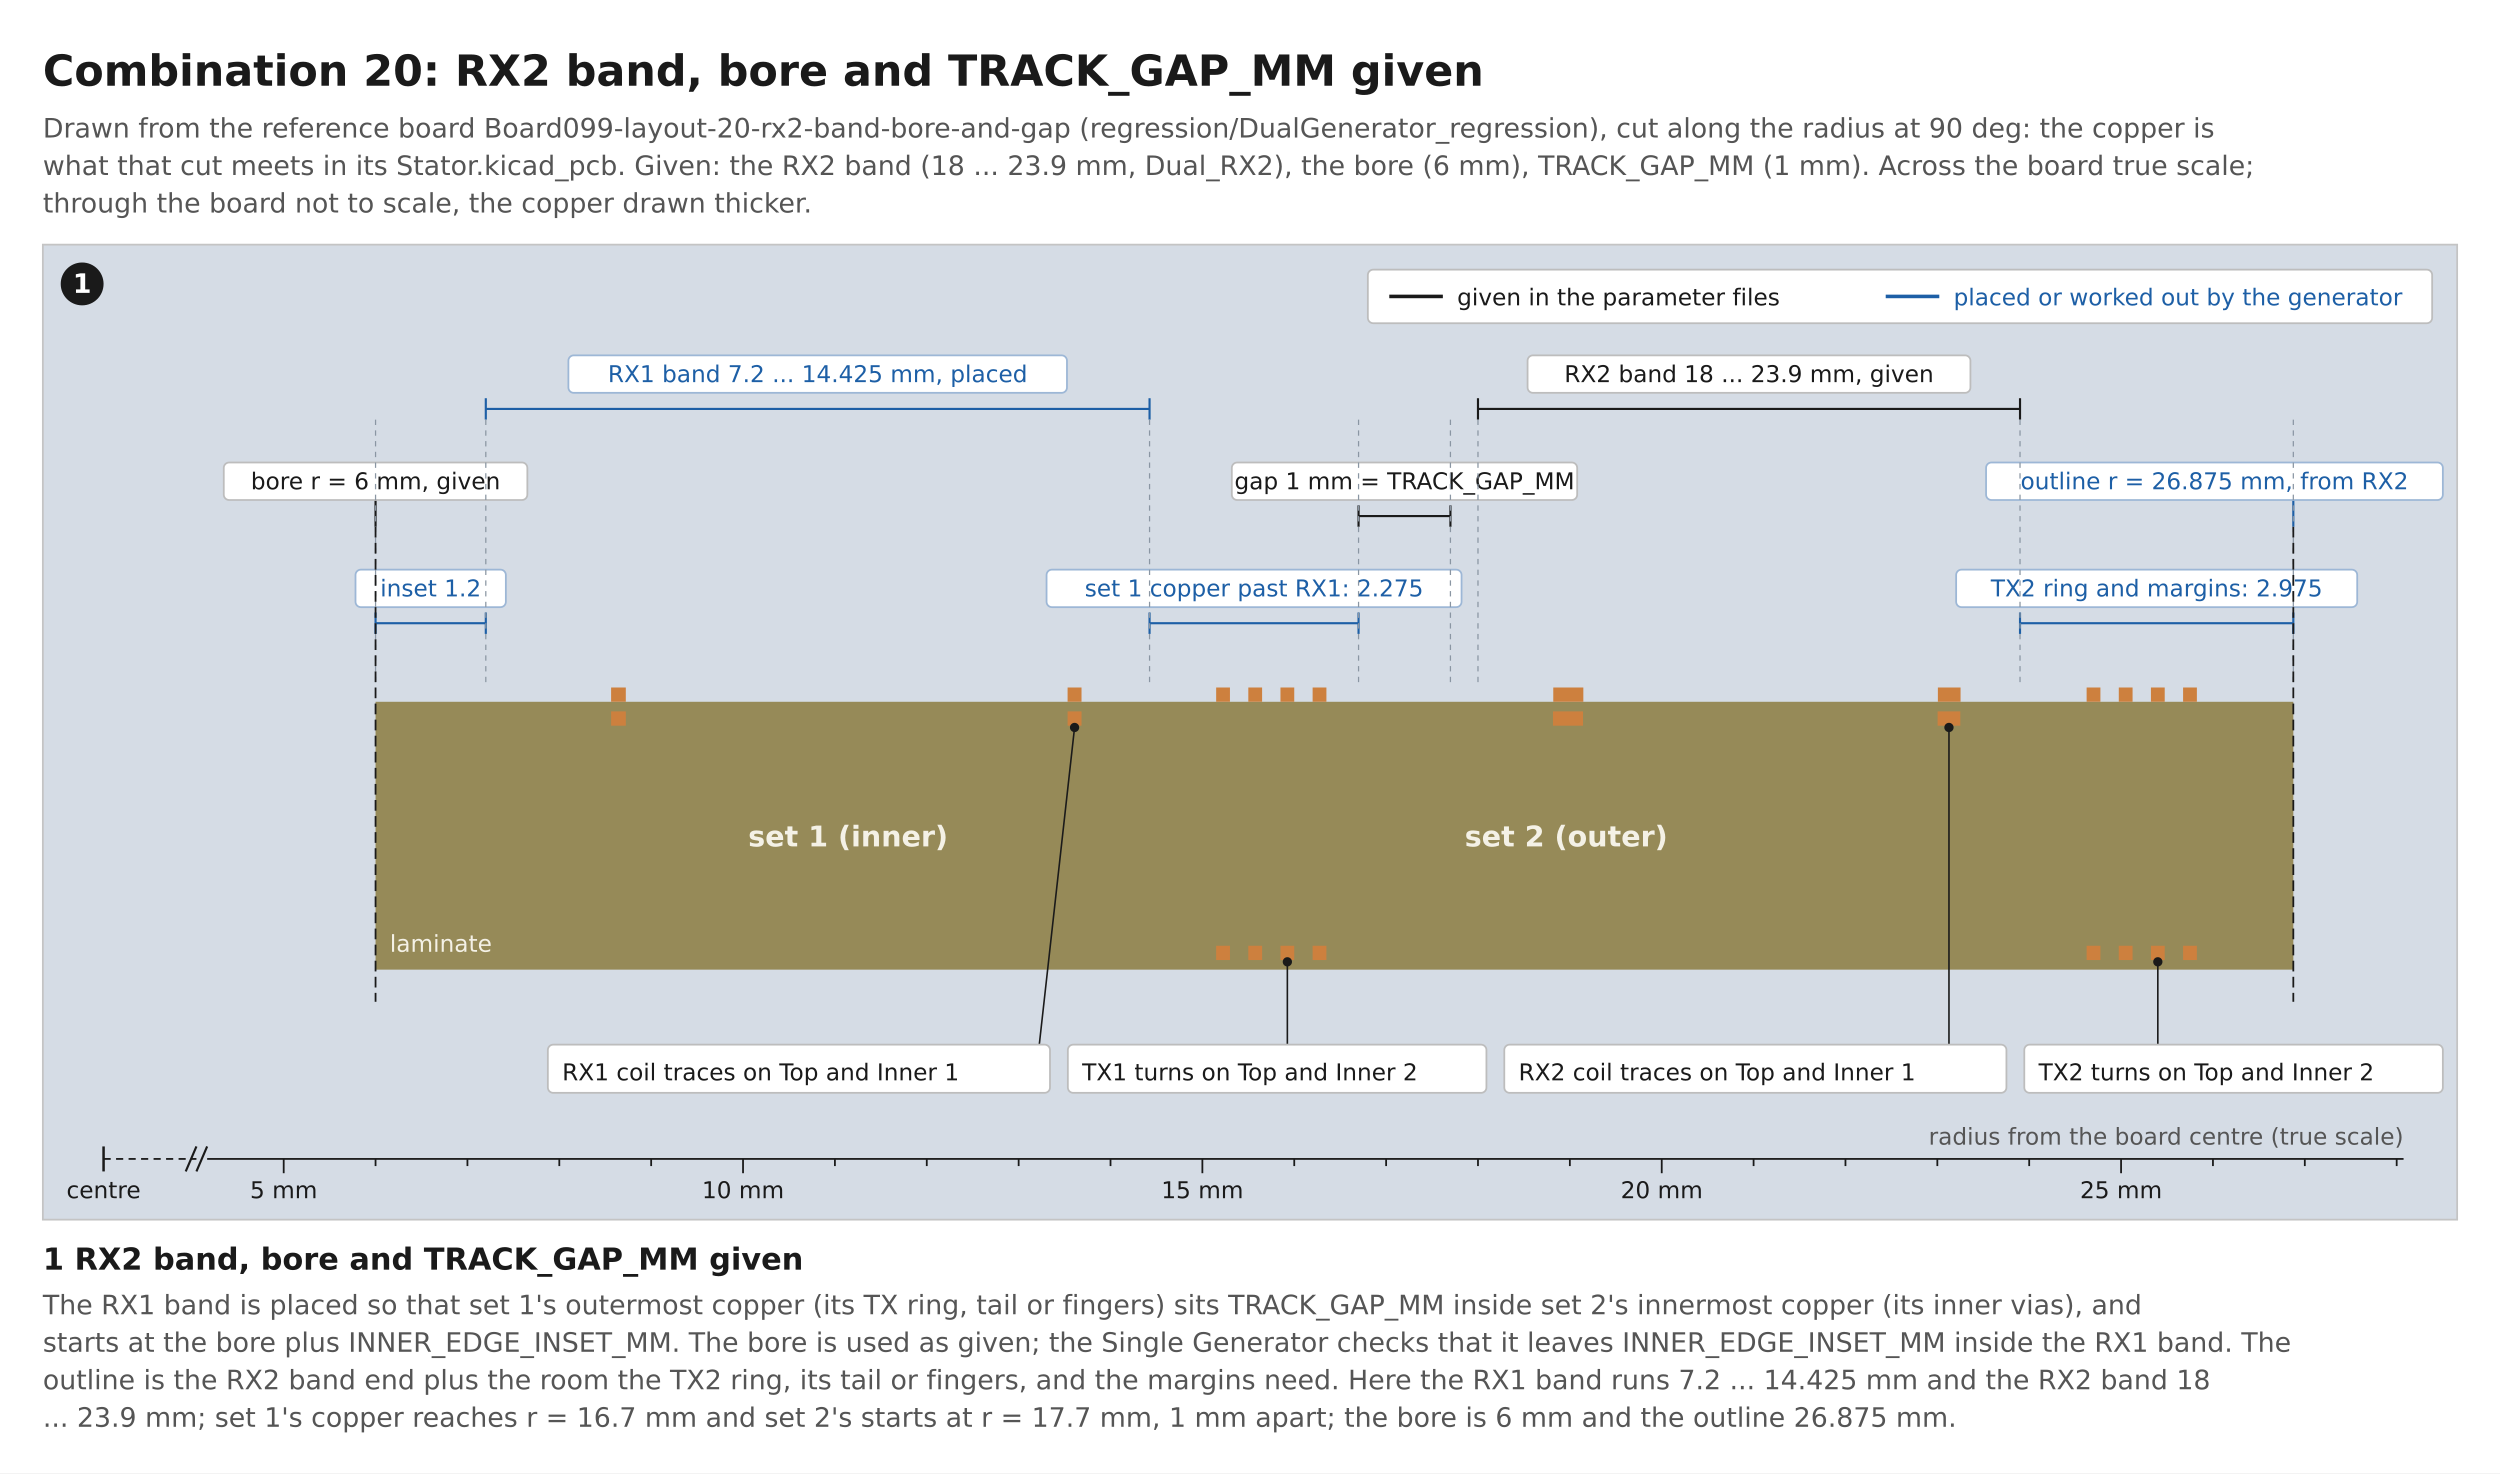
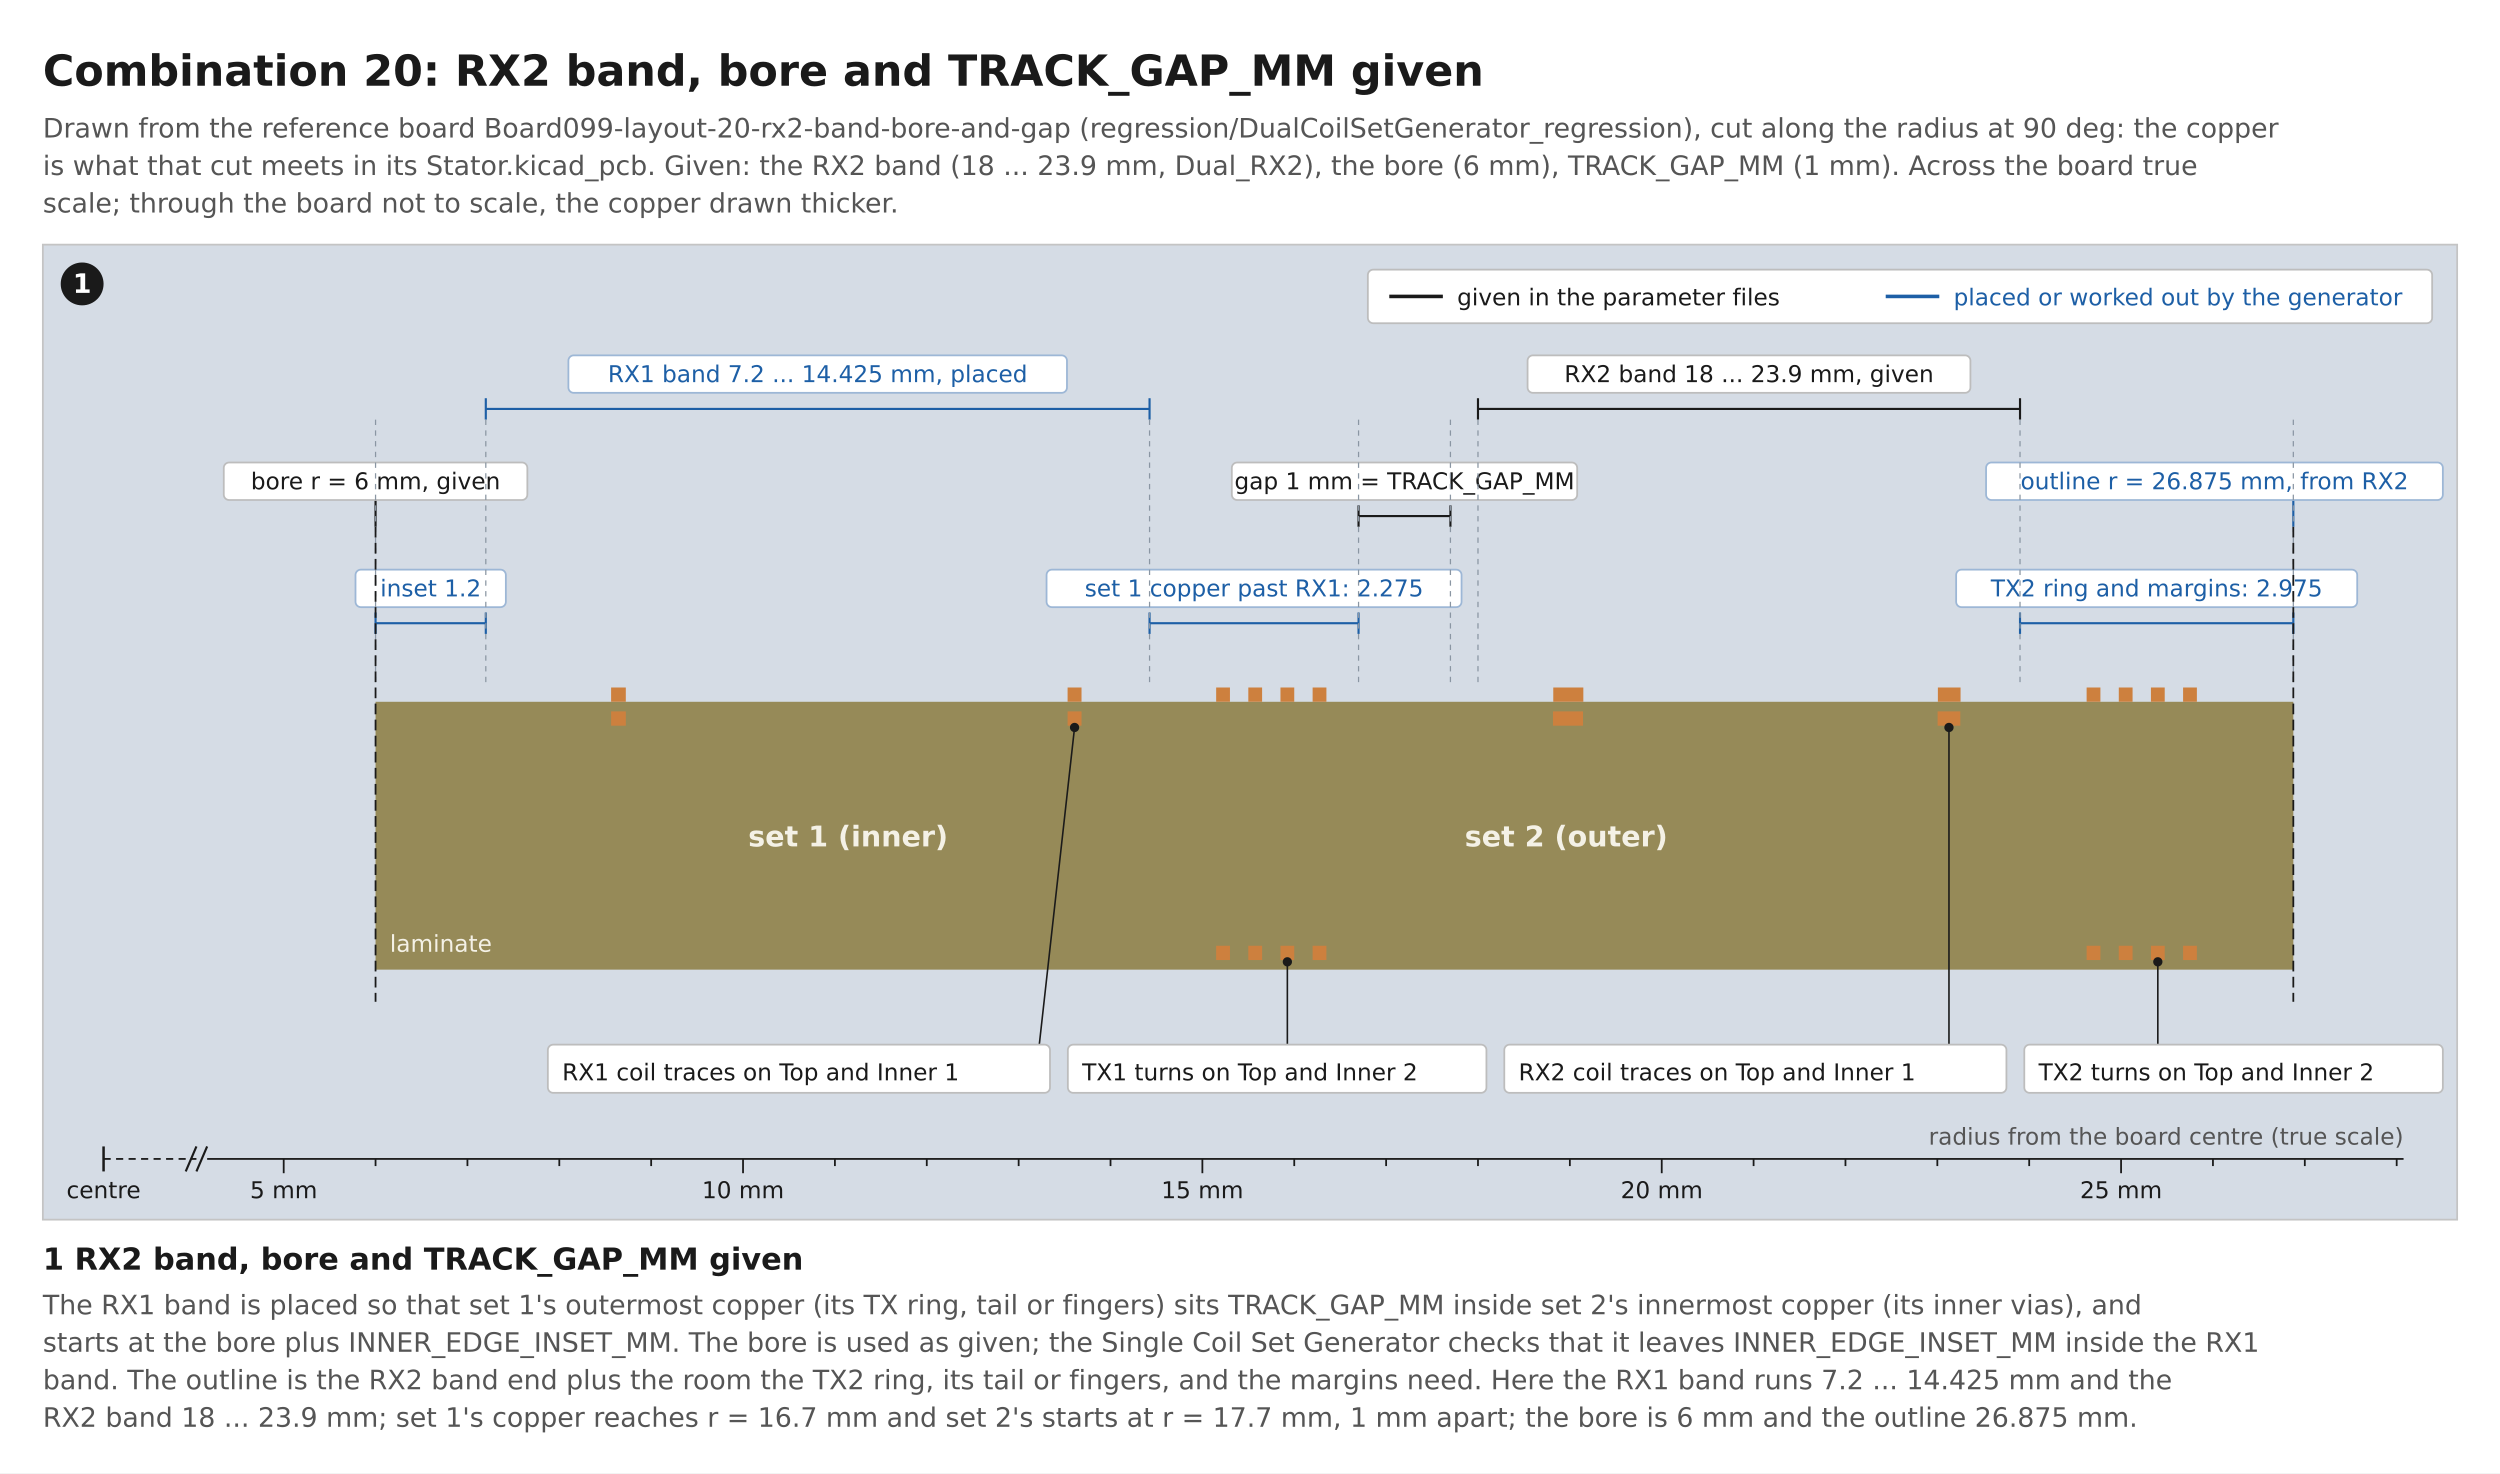
<svg xmlns="http://www.w3.org/2000/svg" width="1400" height="825" viewBox="0 0 1400 825" font-family="DejaVu Sans, Arial, Helvetica, sans-serif">
  <rect width="100%" height="100%" fill="#ffffff" />
  <rect x="24" y="137" width="1352" height="546" fill="#d5dce5" stroke="#c4c4c4" stroke-width="1" />
  <text x="24" y="48" font-size="24" font-weight="bold" fill="#1a1a1a">Combination 20: RX2 band, bore and TRACK_GAP_MM given</text>
-   <text x="24" y="77" font-size="15" fill="#555555">Drawn from the reference board Board099-layout-20-rx2-band-bore-and-gap (regression/DualGenerator_regression), cut along the radius at 90 deg: the copper is</text>
-   <text x="24" y="98" font-size="15" fill="#555555">what that cut meets in its Stator.kicad_pcb. Given: the RX2 band (18 ... 23.9 mm, Dual_RX2), the bore (6 mm), TRACK_GAP_MM (1 mm). Across the board true scale;</text>
-   <text x="24" y="119" font-size="15" fill="#555555">through the board not to scale, the copper drawn thicker.</text>
+   <text x="24" y="77" font-size="15" fill="#555555">Drawn from the reference board Board099-layout-20-rx2-band-bore-and-gap (regression/DualCoilSetGenerator_regression), cut along the radius at 90 deg: the copper</text>
+   <text x="24" y="98" font-size="15" fill="#555555">is what that cut meets in its Stator.kicad_pcb. Given: the RX2 band (18 ... 23.9 mm, Dual_RX2), the bore (6 mm), TRACK_GAP_MM (1 mm). Across the board true</text>
+   <text x="24" y="119" font-size="15" fill="#555555">scale; through the board not to scale, the copper drawn thicker.</text>
  <rect x="766" y="151" width="596" height="30" rx="3" fill="#ffffff" stroke="#bdbdbd" stroke-width="1" />
  <line x1="778" y1="166" x2="808" y2="166" stroke="#1a1a1a" stroke-width="2" />
  <text x="816" y="171" font-size="13" fill="#1a1a1a">given in the parameter files</text>
  <line x1="1056" y1="166" x2="1086" y2="166" stroke="#1d5fa6" stroke-width="2" />
  <text x="1094" y="171" font-size="13" fill="#1d5fa6">placed or worked out by the generator</text>
  <line x1="272.05" y1="229" x2="643.75" y2="229" stroke="#1d5fa6" stroke-width="1.2" />
  <line x1="272.05" y1="223" x2="272.05" y2="235" stroke="#1d5fa6" stroke-width="1.2" />
  <line x1="643.75" y1="223" x2="643.75" y2="235" stroke="#1d5fa6" stroke-width="1.2" />
  <rect x="318.3" y="199" width="279.2" height="21" rx="3" fill="#ffffff" stroke="#9db7d6" stroke-width="1" />
  <text x="457.9" y="214" font-size="13" text-anchor="middle" fill="#1d5fa6">RX1 band 7.2 ... 14.425 mm, placed</text>
  <line x1="827.67" y1="229" x2="1131.21" y2="229" stroke="#1a1a1a" stroke-width="1.2" />
  <line x1="827.67" y1="223" x2="827.67" y2="235" stroke="#1a1a1a" stroke-width="1.2" />
  <line x1="1131.21" y1="223" x2="1131.21" y2="235" stroke="#1a1a1a" stroke-width="1.2" />
  <rect x="855.44" y="199" width="248" height="21" rx="3" fill="#ffffff" stroke="#bdbdbd" stroke-width="1" />
  <text x="979.44" y="214" font-size="13" text-anchor="middle" fill="#1a1a1a">RX2 band 18 ... 23.9 mm, given</text>
  <line x1="210.31" y1="280" x2="210.31" y2="295" stroke="#1a1a1a" stroke-width="1.2" />
  <rect x="125.31" y="259" width="170" height="21" rx="3" fill="#ffffff" stroke="#bdbdbd" stroke-width="1" />
  <text x="210.31" y="274" font-size="13" text-anchor="middle" fill="#1a1a1a">bore r = 6 mm, given</text>
  <line x1="760.79" y1="289" x2="812.24" y2="289" stroke="#1a1a1a" stroke-width="1.2" />
  <line x1="760.79" y1="283" x2="760.79" y2="295" stroke="#1a1a1a" stroke-width="1.2" />
  <line x1="812.24" y1="283" x2="812.24" y2="295" stroke="#1a1a1a" stroke-width="1.2" />
  <rect x="689.82" y="259" width="193.4" height="21" rx="3" fill="#ffffff" stroke="#bdbdbd" stroke-width="1" />
  <text x="786.52" y="274" font-size="13" text-anchor="middle" fill="#1a1a1a">gap 1 mm = TRACK_GAP_MM</text>
  <line x1="1284.26" y1="280" x2="1284.26" y2="295" stroke="#1d5fa6" stroke-width="1.2" />
  <rect x="1112.2" y="259" width="255.8" height="21" rx="3" fill="#ffffff" stroke="#9db7d6" stroke-width="1" />
  <text x="1240.1" y="274" font-size="13" text-anchor="middle" fill="#1d5fa6">outline r = 26.875 mm, from RX2</text>
  <line x1="210.31" y1="349" x2="272.05" y2="349" stroke="#1d5fa6" stroke-width="1.2" />
  <line x1="210.31" y1="343" x2="210.31" y2="355" stroke="#1d5fa6" stroke-width="1.2" />
  <line x1="272.05" y1="343" x2="272.05" y2="355" stroke="#1d5fa6" stroke-width="1.2" />
  <rect x="199.08" y="319" width="84.2" height="21" rx="3" fill="#ffffff" stroke="#9db7d6" stroke-width="1" />
  <text x="241.18" y="334" font-size="13" text-anchor="middle" fill="#1d5fa6">inset 1.2</text>
  <line x1="643.75" y1="349" x2="760.79" y2="349" stroke="#1d5fa6" stroke-width="1.2" />
  <line x1="643.75" y1="343" x2="643.75" y2="355" stroke="#1d5fa6" stroke-width="1.2" />
  <line x1="760.79" y1="343" x2="760.79" y2="355" stroke="#1d5fa6" stroke-width="1.2" />
  <rect x="586.07" y="319" width="232.4" height="21" rx="3" fill="#ffffff" stroke="#9db7d6" stroke-width="1" />
  <text x="702.27" y="334" font-size="13" text-anchor="middle" fill="#1d5fa6">set 1 copper past RX1: 2.275</text>
  <line x1="1131.21" y1="349" x2="1284.26" y2="349" stroke="#1d5fa6" stroke-width="1.2" />
  <line x1="1131.21" y1="343" x2="1131.21" y2="355" stroke="#1d5fa6" stroke-width="1.2" />
  <line x1="1284.26" y1="343" x2="1284.26" y2="355" stroke="#1d5fa6" stroke-width="1.2" />
  <rect x="1095.44" y="319" width="224.6" height="21" rx="3" fill="#ffffff" stroke="#9db7d6" stroke-width="1" />
  <text x="1207.74" y="334" font-size="13" text-anchor="middle" fill="#1d5fa6">TX2 ring and margins: 2.975</text>
  <line x1="210.31" y1="235" x2="210.31" y2="383" stroke="#8a96a3" stroke-width="0.7" stroke-dasharray="3 3" />
  <line x1="272.05" y1="235" x2="272.05" y2="383" stroke="#8a96a3" stroke-width="0.7" stroke-dasharray="3 3" />
  <line x1="643.75" y1="235" x2="643.75" y2="383" stroke="#8a96a3" stroke-width="0.7" stroke-dasharray="3 3" />
  <line x1="760.79" y1="235" x2="760.79" y2="383" stroke="#8a96a3" stroke-width="0.7" stroke-dasharray="3 3" />
  <line x1="812.24" y1="235" x2="812.24" y2="383" stroke="#8a96a3" stroke-width="0.7" stroke-dasharray="3 3" />
  <line x1="827.67" y1="235" x2="827.67" y2="383" stroke="#8a96a3" stroke-width="0.7" stroke-dasharray="3 3" />
  <line x1="1131.21" y1="235" x2="1131.21" y2="383" stroke="#8a96a3" stroke-width="0.7" stroke-dasharray="3 3" />
  <line x1="1284.26" y1="235" x2="1284.26" y2="383" stroke="#8a96a3" stroke-width="0.7" stroke-dasharray="3 3" />
  <rect x="210.31" y="393" width="1073.95" height="150" fill="#968a58" stroke="none" stroke-width="1" />
  <rect x="342.22" y="385" width="8.23" height="8" fill="#cd803e" stroke="none" stroke-width="1" />
  <rect x="597.85" y="385" width="7.8" height="8" fill="#cd803e" stroke="none" stroke-width="1" />
  <rect x="681.05" y="385" width="7.72" height="8" fill="#cd803e" stroke="none" stroke-width="1" />
  <rect x="699.06" y="385" width="7.72" height="8" fill="#cd803e" stroke="none" stroke-width="1" />
  <rect x="717.06" y="385" width="7.72" height="8" fill="#cd803e" stroke="none" stroke-width="1" />
  <rect x="735.07" y="385" width="7.72" height="8" fill="#cd803e" stroke="none" stroke-width="1" />
  <rect x="869.83" y="385" width="16.84" height="8" fill="#cd803e" stroke="none" stroke-width="1" />
  <rect x="1085.21" y="385" width="12.7" height="8" fill="#cd803e" stroke="none" stroke-width="1" />
  <rect x="1168.51" y="385" width="7.72" height="8" fill="#cd803e" stroke="none" stroke-width="1" />
  <rect x="1186.52" y="385" width="7.72" height="8" fill="#cd803e" stroke="none" stroke-width="1" />
  <rect x="1204.52" y="385" width="7.72" height="8" fill="#cd803e" stroke="none" stroke-width="1" />
  <rect x="1222.53" y="385" width="7.72" height="8" fill="#cd803e" stroke="none" stroke-width="1" />
  <rect x="342.22" y="398.38" width="8.23" height="8" fill="#cd803e" stroke="none" stroke-width="1" />
  <rect x="597.85" y="398.38" width="7.8" height="8" fill="#cd803e" stroke="none" stroke-width="1" />
  <rect x="869.67" y="398.38" width="16.82" height="8" fill="#cd803e" stroke="none" stroke-width="1" />
  <rect x="1085.07" y="398.38" width="12.7" height="8" fill="#cd803e" stroke="none" stroke-width="1" />
  <rect x="681.05" y="529.62" width="7.72" height="8" fill="#cd803e" stroke="none" stroke-width="1" />
  <rect x="699.06" y="529.62" width="7.72" height="8" fill="#cd803e" stroke="none" stroke-width="1" />
  <rect x="717.06" y="529.62" width="7.72" height="8" fill="#cd803e" stroke="none" stroke-width="1" />
  <rect x="735.07" y="529.62" width="7.72" height="8" fill="#cd803e" stroke="none" stroke-width="1" />
  <rect x="1168.51" y="529.62" width="7.72" height="8" fill="#cd803e" stroke="none" stroke-width="1" />
  <rect x="1186.52" y="529.62" width="7.72" height="8" fill="#cd803e" stroke="none" stroke-width="1" />
  <rect x="1204.52" y="529.62" width="7.72" height="8" fill="#cd803e" stroke="none" stroke-width="1" />
  <rect x="1222.53" y="529.62" width="7.72" height="8" fill="#cd803e" stroke="none" stroke-width="1" />
  <text x="218.31" y="533" font-size="13" fill="#f4f1e6">laminate</text>
  <line x1="210.31" y1="295" x2="210.31" y2="561" stroke="#1a1a1a" stroke-width="1" stroke-dasharray="6 3" />
  <line x1="1284.26" y1="295" x2="1284.26" y2="561" stroke="#1a1a1a" stroke-width="1" stroke-dasharray="6 3" />
  <text x="418.99" y="474" font-size="16" font-weight="bold" fill="#f4f1e6">set 1 (inner)</text>
  <text x="820.24" y="474" font-size="16" font-weight="bold" fill="#f4f1e6">set 2 (outer)</text>
  <line x1="582" y1="585" x2="601.76" y2="407.38" stroke="#1a1a1a" stroke-width="0.9" />
  <circle cx="601.76" cy="407.38" r="2.6" fill="#1a1a1a" />
  <rect x="306.8" y="585" width="281.2" height="27" rx="3" fill="#ffffff" stroke="#bdbdbd" stroke-width="1" />
  <text x="314.8" y="605" font-size="13" fill="#1a1a1a">RX1 coil traces on Top and Inner 1</text>
  <line x1="720.92" y1="585" x2="720.92" y2="538.62" stroke="#1a1a1a" stroke-width="0.9" />
  <circle cx="720.92" cy="538.62" r="2.6" fill="#1a1a1a" />
  <rect x="598" y="585" width="234.4" height="27" rx="3" fill="#ffffff" stroke="#bdbdbd" stroke-width="1" />
  <text x="606" y="605" font-size="13" fill="#1a1a1a">TX1 turns on Top and Inner 2</text>
  <line x1="1091.42" y1="585" x2="1091.42" y2="407.38" stroke="#1a1a1a" stroke-width="0.9" />
  <circle cx="1091.42" cy="407.38" r="2.6" fill="#1a1a1a" />
  <rect x="842.4" y="585" width="281.2" height="27" rx="3" fill="#ffffff" stroke="#bdbdbd" stroke-width="1" />
  <text x="850.4" y="605" font-size="13" fill="#1a1a1a">RX2 coil traces on Top and Inner 1</text>
  <line x1="1208.38" y1="585" x2="1208.38" y2="538.62" stroke="#1a1a1a" stroke-width="0.9" />
  <circle cx="1208.38" cy="538.62" r="2.6" fill="#1a1a1a" />
  <rect x="1133.6" y="585" width="234.4" height="27" rx="3" fill="#ffffff" stroke="#bdbdbd" stroke-width="1" />
  <text x="1141.6" y="605" font-size="13" fill="#1a1a1a">TX2 turns on Top and Inner 2</text>
  <line x1="58" y1="649" x2="110" y2="649" stroke="#1a1a1a" stroke-width="1" stroke-dasharray="4 3" />
  <line x1="110" y1="642" x2="104" y2="656" stroke="#1a1a1a" stroke-width="1.2" />
  <line x1="116" y1="642" x2="110" y2="656" stroke="#1a1a1a" stroke-width="1.2" />
  <line x1="116" y1="649" x2="1346" y2="649" stroke="#1a1a1a" stroke-width="1" />
  <line x1="58" y1="642" x2="58" y2="656" stroke="#1a1a1a" stroke-width="1.4" />
  <text x="58" y="671" font-size="13" text-anchor="middle" fill="#1a1a1a">centre</text>
  <line x1="158.87" y1="649" x2="158.87" y2="657" stroke="#1a1a1a" stroke-width="1" />
  <text x="158.87" y="671" font-size="13" text-anchor="middle" fill="#1a1a1a">5 mm</text>
  <line x1="210.31" y1="649" x2="210.31" y2="653" stroke="#1a1a1a" stroke-width="1" />
  <line x1="261.76" y1="649" x2="261.76" y2="653" stroke="#1a1a1a" stroke-width="1" />
  <line x1="313.21" y1="649" x2="313.21" y2="653" stroke="#1a1a1a" stroke-width="1" />
  <line x1="364.65" y1="649" x2="364.65" y2="653" stroke="#1a1a1a" stroke-width="1" />
  <line x1="416.1" y1="649" x2="416.1" y2="657" stroke="#1a1a1a" stroke-width="1" />
  <text x="416.1" y="671" font-size="13" text-anchor="middle" fill="#1a1a1a">10 mm</text>
  <line x1="467.55" y1="649" x2="467.55" y2="653" stroke="#1a1a1a" stroke-width="1" />
  <line x1="518.99" y1="649" x2="518.99" y2="653" stroke="#1a1a1a" stroke-width="1" />
  <line x1="570.44" y1="649" x2="570.44" y2="653" stroke="#1a1a1a" stroke-width="1" />
  <line x1="621.89" y1="649" x2="621.89" y2="653" stroke="#1a1a1a" stroke-width="1" />
  <line x1="673.33" y1="649" x2="673.33" y2="657" stroke="#1a1a1a" stroke-width="1" />
  <text x="673.33" y="671" font-size="13" text-anchor="middle" fill="#1a1a1a">15 mm</text>
  <line x1="724.78" y1="649" x2="724.78" y2="653" stroke="#1a1a1a" stroke-width="1" />
  <line x1="776.23" y1="649" x2="776.23" y2="653" stroke="#1a1a1a" stroke-width="1" />
  <line x1="827.67" y1="649" x2="827.67" y2="653" stroke="#1a1a1a" stroke-width="1" />
  <line x1="879.12" y1="649" x2="879.12" y2="653" stroke="#1a1a1a" stroke-width="1" />
  <line x1="930.57" y1="649" x2="930.57" y2="657" stroke="#1a1a1a" stroke-width="1" />
  <text x="930.57" y="671" font-size="13" text-anchor="middle" fill="#1a1a1a">20 mm</text>
  <line x1="982.01" y1="649" x2="982.01" y2="653" stroke="#1a1a1a" stroke-width="1" />
  <line x1="1033.46" y1="649" x2="1033.46" y2="653" stroke="#1a1a1a" stroke-width="1" />
  <line x1="1084.91" y1="649" x2="1084.91" y2="653" stroke="#1a1a1a" stroke-width="1" />
  <line x1="1136.35" y1="649" x2="1136.35" y2="653" stroke="#1a1a1a" stroke-width="1" />
  <line x1="1187.8" y1="649" x2="1187.8" y2="657" stroke="#1a1a1a" stroke-width="1" />
  <text x="1187.8" y="671" font-size="13" text-anchor="middle" fill="#1a1a1a">25 mm</text>
  <line x1="1239.25" y1="649" x2="1239.25" y2="653" stroke="#1a1a1a" stroke-width="1" />
  <line x1="1290.69" y1="649" x2="1290.69" y2="653" stroke="#1a1a1a" stroke-width="1" />
  <line x1="1342.14" y1="649" x2="1342.14" y2="653" stroke="#1a1a1a" stroke-width="1" />
  <text x="1346" y="641" font-size="13" text-anchor="end" fill="#555555">radius from the board centre (true scale)</text>
  <circle cx="46" cy="159" r="12" fill="#1a1a1a" />
  <text x="46" y="164" font-size="15" font-weight="bold" text-anchor="middle" fill="#ffffff">1</text>
  <text x="24" y="711" font-size="17" font-weight="bold" fill="#1a1a1a">1  RX2 band, bore and TRACK_GAP_MM given</text>
  <text x="24" y="736" font-size="15" fill="#555555">The RX1 band is placed so that set 1's outermost copper (its TX ring, tail or fingers) sits TRACK_GAP_MM inside set 2's innermost copper (its inner vias), and</text>
-   <text x="24" y="757" font-size="15" fill="#555555">starts at the bore plus INNER_EDGE_INSET_MM. The bore is used as given; the Single Generator checks that it leaves INNER_EDGE_INSET_MM inside the RX1 band. The</text>
-   <text x="24" y="778" font-size="15" fill="#555555">outline is the RX2 band end plus the room the TX2 ring, its tail or fingers, and the margins need. Here the RX1 band runs 7.2 ... 14.425 mm and the RX2 band 18</text>
-   <text x="24" y="799" font-size="15" fill="#555555">... 23.9 mm; set 1's copper reaches r = 16.7 mm and set 2's starts at r = 17.7 mm, 1 mm apart; the bore is 6 mm and the outline 26.875 mm.</text>
+   <text x="24" y="757" font-size="15" fill="#555555">starts at the bore plus INNER_EDGE_INSET_MM. The bore is used as given; the Single Coil Set Generator checks that it leaves INNER_EDGE_INSET_MM inside the RX1</text>
+   <text x="24" y="778" font-size="15" fill="#555555">band. The outline is the RX2 band end plus the room the TX2 ring, its tail or fingers, and the margins need. Here the RX1 band runs 7.2 ... 14.425 mm and the</text>
+   <text x="24" y="799" font-size="15" fill="#555555">RX2 band 18 ... 23.9 mm; set 1's copper reaches r = 16.7 mm and set 2's starts at r = 17.7 mm, 1 mm apart; the bore is 6 mm and the outline 26.875 mm.</text>
</svg>
